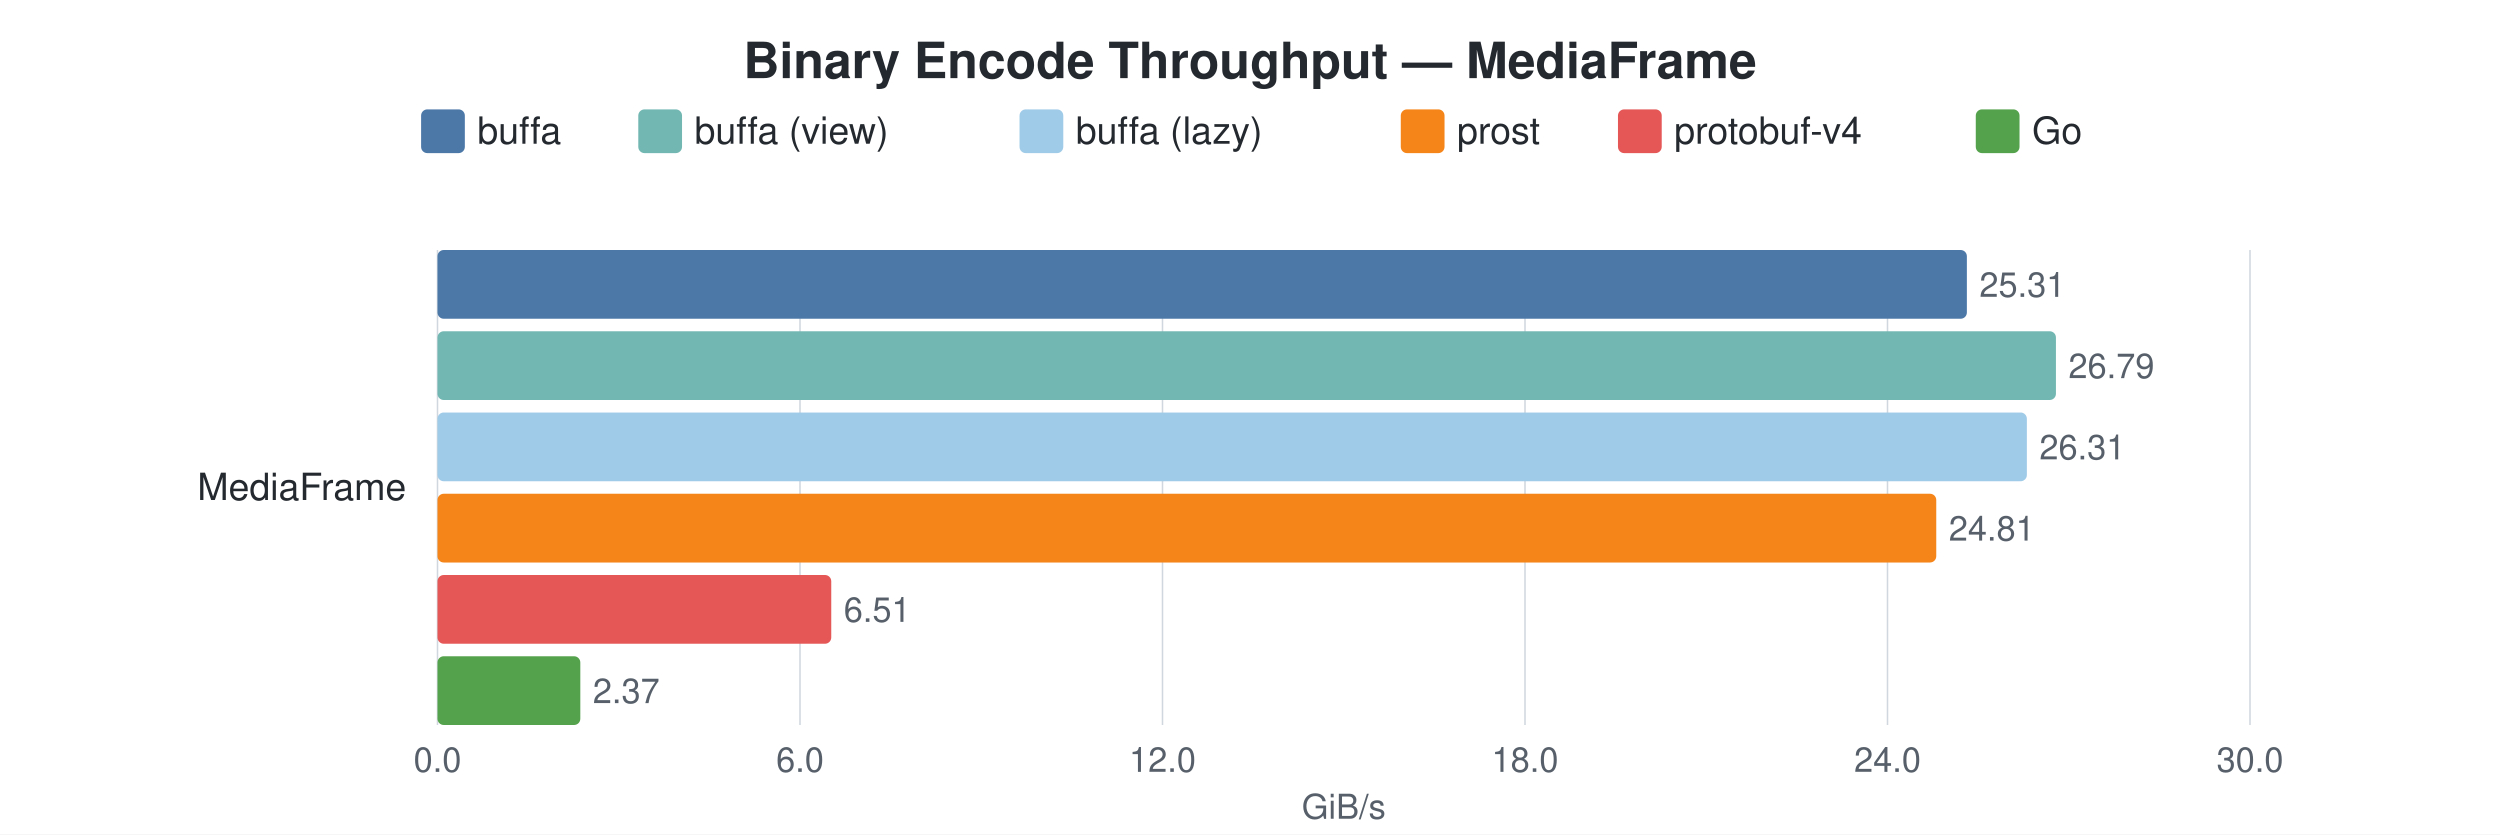
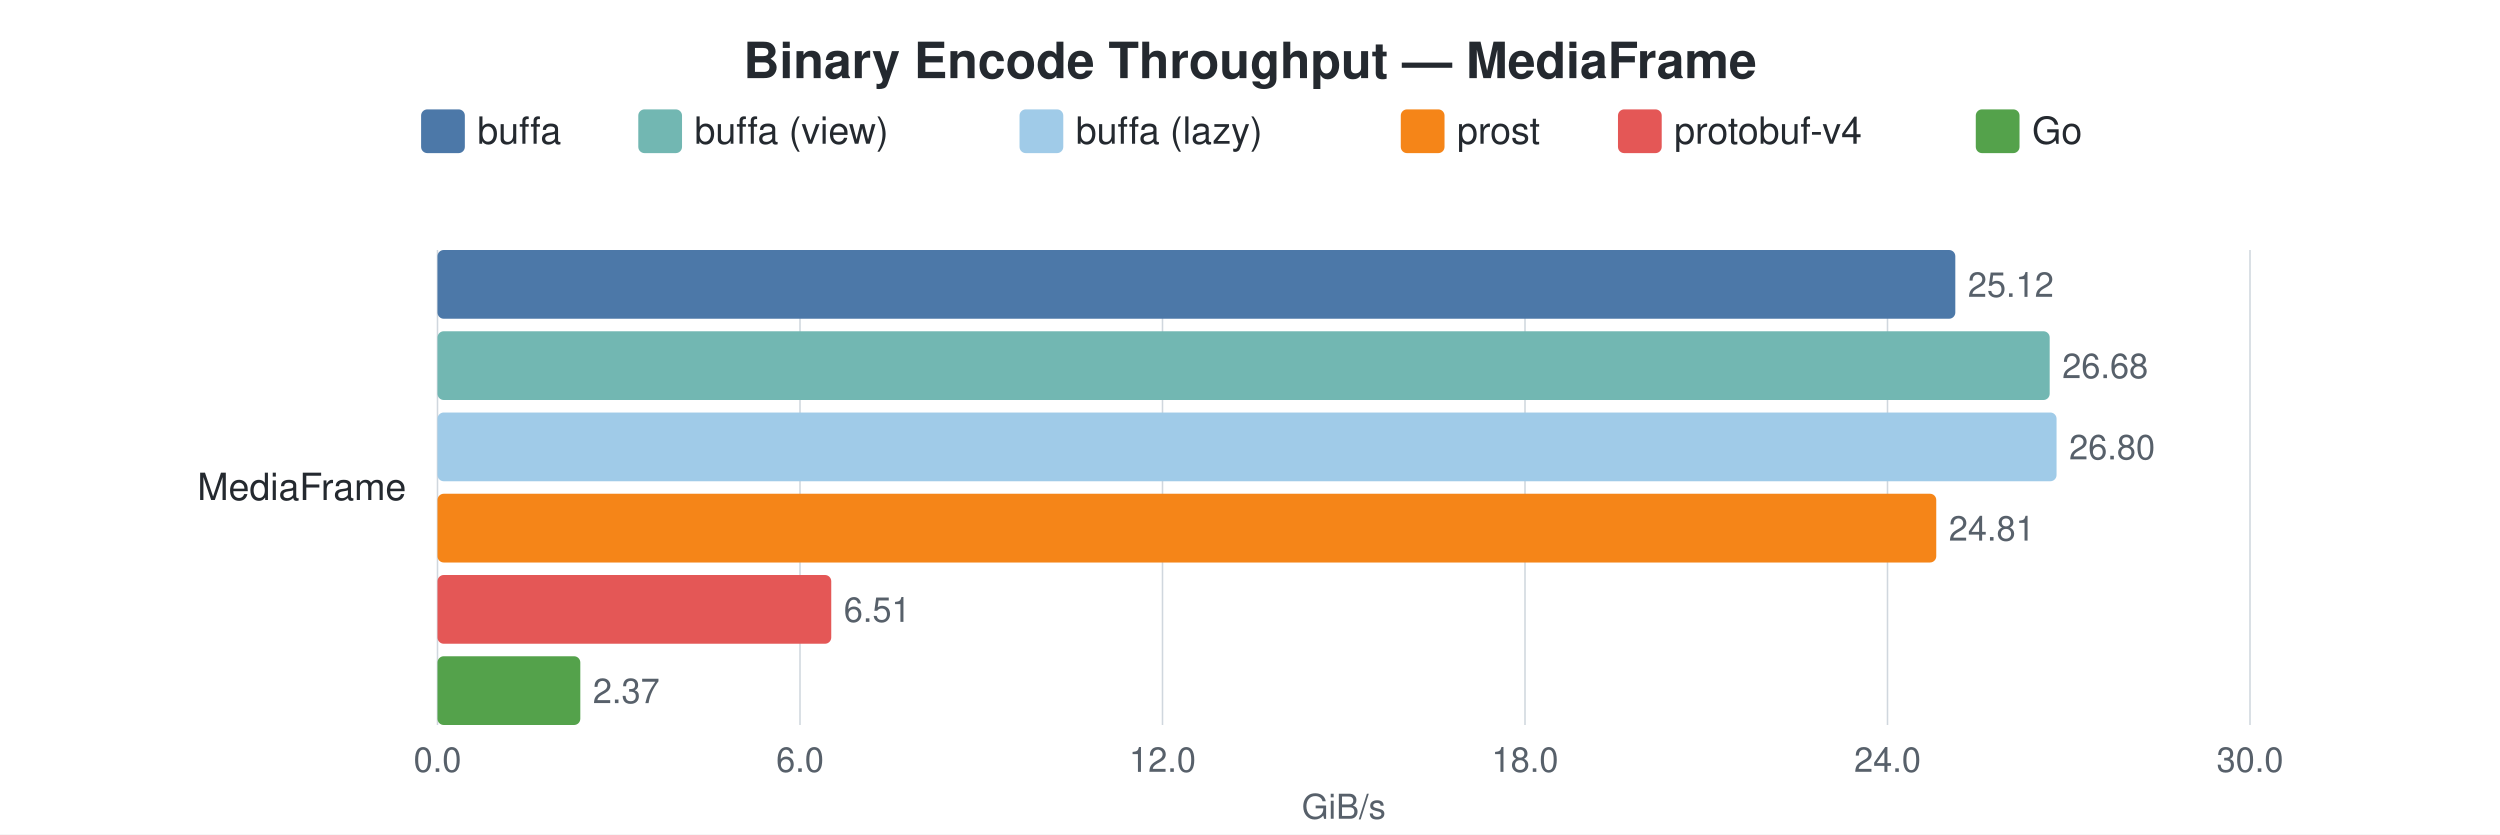
<svg xmlns="http://www.w3.org/2000/svg" width="800" height="267" viewBox="0 0 800 267">
  <style>
    text { font-family: -apple-system, BlinkMacSystemFont, "Segoe UI", Helvetica, Arial, sans-serif; }
    .title { font-size: 16px; font-weight: 600; fill: #24292f; }
    .label { font-size: 12px; fill: #24292f; }
    .value { font-size: 11px; fill: #57606a; }
    .axis-label { font-size: 11px; fill: #57606a; }
    .legend-text { font-size: 12px; fill: #24292f; }
    .grid { stroke: #d0d7de; stroke-width: 0.5; }
  </style>
  <rect width="100%" height="100%" fill="white" />
  <text x="400.0" y="25" text-anchor="middle" class="title">Binary Encode Throughput — MediaFrame</text>
  <rect x="134.75" y="35" width="14" height="14" rx="2" fill="#4C78A8" />
  <text x="152.75" y="46" class="legend-text">buffa</text>
  <rect x="204.25" y="35" width="14" height="14" rx="2" fill="#72B7B2" />
  <text x="222.25" y="46" class="legend-text">buffa (view)</text>
  <rect x="326.25" y="35" width="14" height="14" rx="2" fill="#A0CBE8" />
  <text x="344.25" y="46" class="legend-text">buffa (lazy)</text>
  <rect x="448.25" y="35" width="14" height="14" rx="2" fill="#F58518" />
  <text x="466.25" y="46" class="legend-text">prost</text>
  <rect x="517.75" y="35" width="14" height="14" rx="2" fill="#E45756" />
  <text x="535.75" y="46" class="legend-text">protobuf-v4</text>
  <rect x="632.25" y="35" width="14" height="14" rx="2" fill="#54A24B" />
  <text x="650.25" y="46" class="legend-text">Go</text>
  <line x1="140.0" y1="80" x2="140.0" y2="232" class="grid" />
  <text x="140.0" y="247" text-anchor="middle" class="axis-label">0.0</text>
  <line x1="256.0" y1="80" x2="256.0" y2="232" class="grid" />
  <text x="256.0" y="247" text-anchor="middle" class="axis-label">6.0</text>
  <line x1="372.0" y1="80" x2="372.0" y2="232" class="grid" />
  <text x="372.0" y="247" text-anchor="middle" class="axis-label">12.0</text>
  <line x1="488.0" y1="80" x2="488.0" y2="232" class="grid" />
  <text x="488.0" y="247" text-anchor="middle" class="axis-label">18.0</text>
  <line x1="604.0" y1="80" x2="604.0" y2="232" class="grid" />
  <text x="604.0" y="247" text-anchor="middle" class="axis-label">24.0</text>
  <line x1="720.0" y1="80" x2="720.0" y2="232" class="grid" />
  <text x="720.0" y="247" text-anchor="middle" class="axis-label">30.0</text>
  <text x="430.0" y="262" text-anchor="middle" class="axis-label">GiB/s</text>
  <text x="130" y="160.0" text-anchor="end" class="label">MediaFrame</text>
-   <rect x="140" y="80.0" width="489.4" height="22" rx="2" fill="#4C78A8" />
-   <text x="633.4" y="95.0" class="value">25.31</text>
-   <rect x="140" y="106.0" width="517.9" height="22" rx="2" fill="#72B7B2" />
-   <text x="661.9" y="121.0" class="value">26.79</text>
-   <rect x="140" y="132.0" width="508.6" height="22" rx="2" fill="#A0CBE8" />
-   <text x="652.6" y="147.0" class="value">26.31</text>
+   <rect x="140" y="80.0" width="485.7" height="22" rx="2" fill="#4C78A8" />
+   <text x="629.7" y="95.0" class="value">25.12</text>
+   <rect x="140" y="106.0" width="515.9" height="22" rx="2" fill="#72B7B2" />
+   <text x="659.9" y="121.0" class="value">26.68</text>
+   <rect x="140" y="132.0" width="518.1" height="22" rx="2" fill="#A0CBE8" />
+   <text x="662.1" y="147.0" class="value">26.80</text>
  <rect x="140" y="158.0" width="479.6" height="22" rx="2" fill="#F58518" />
  <text x="623.6" y="173.0" class="value">24.81</text>
  <rect x="140" y="184.0" width="126.0" height="22" rx="2" fill="#E45756" />
  <text x="270.0" y="199.0" class="value">6.51</text>
  <rect x="140" y="210.0" width="45.7" height="22" rx="2" fill="#54A24B" />
  <text x="189.7" y="225.0" class="value">2.37</text>
</svg>
